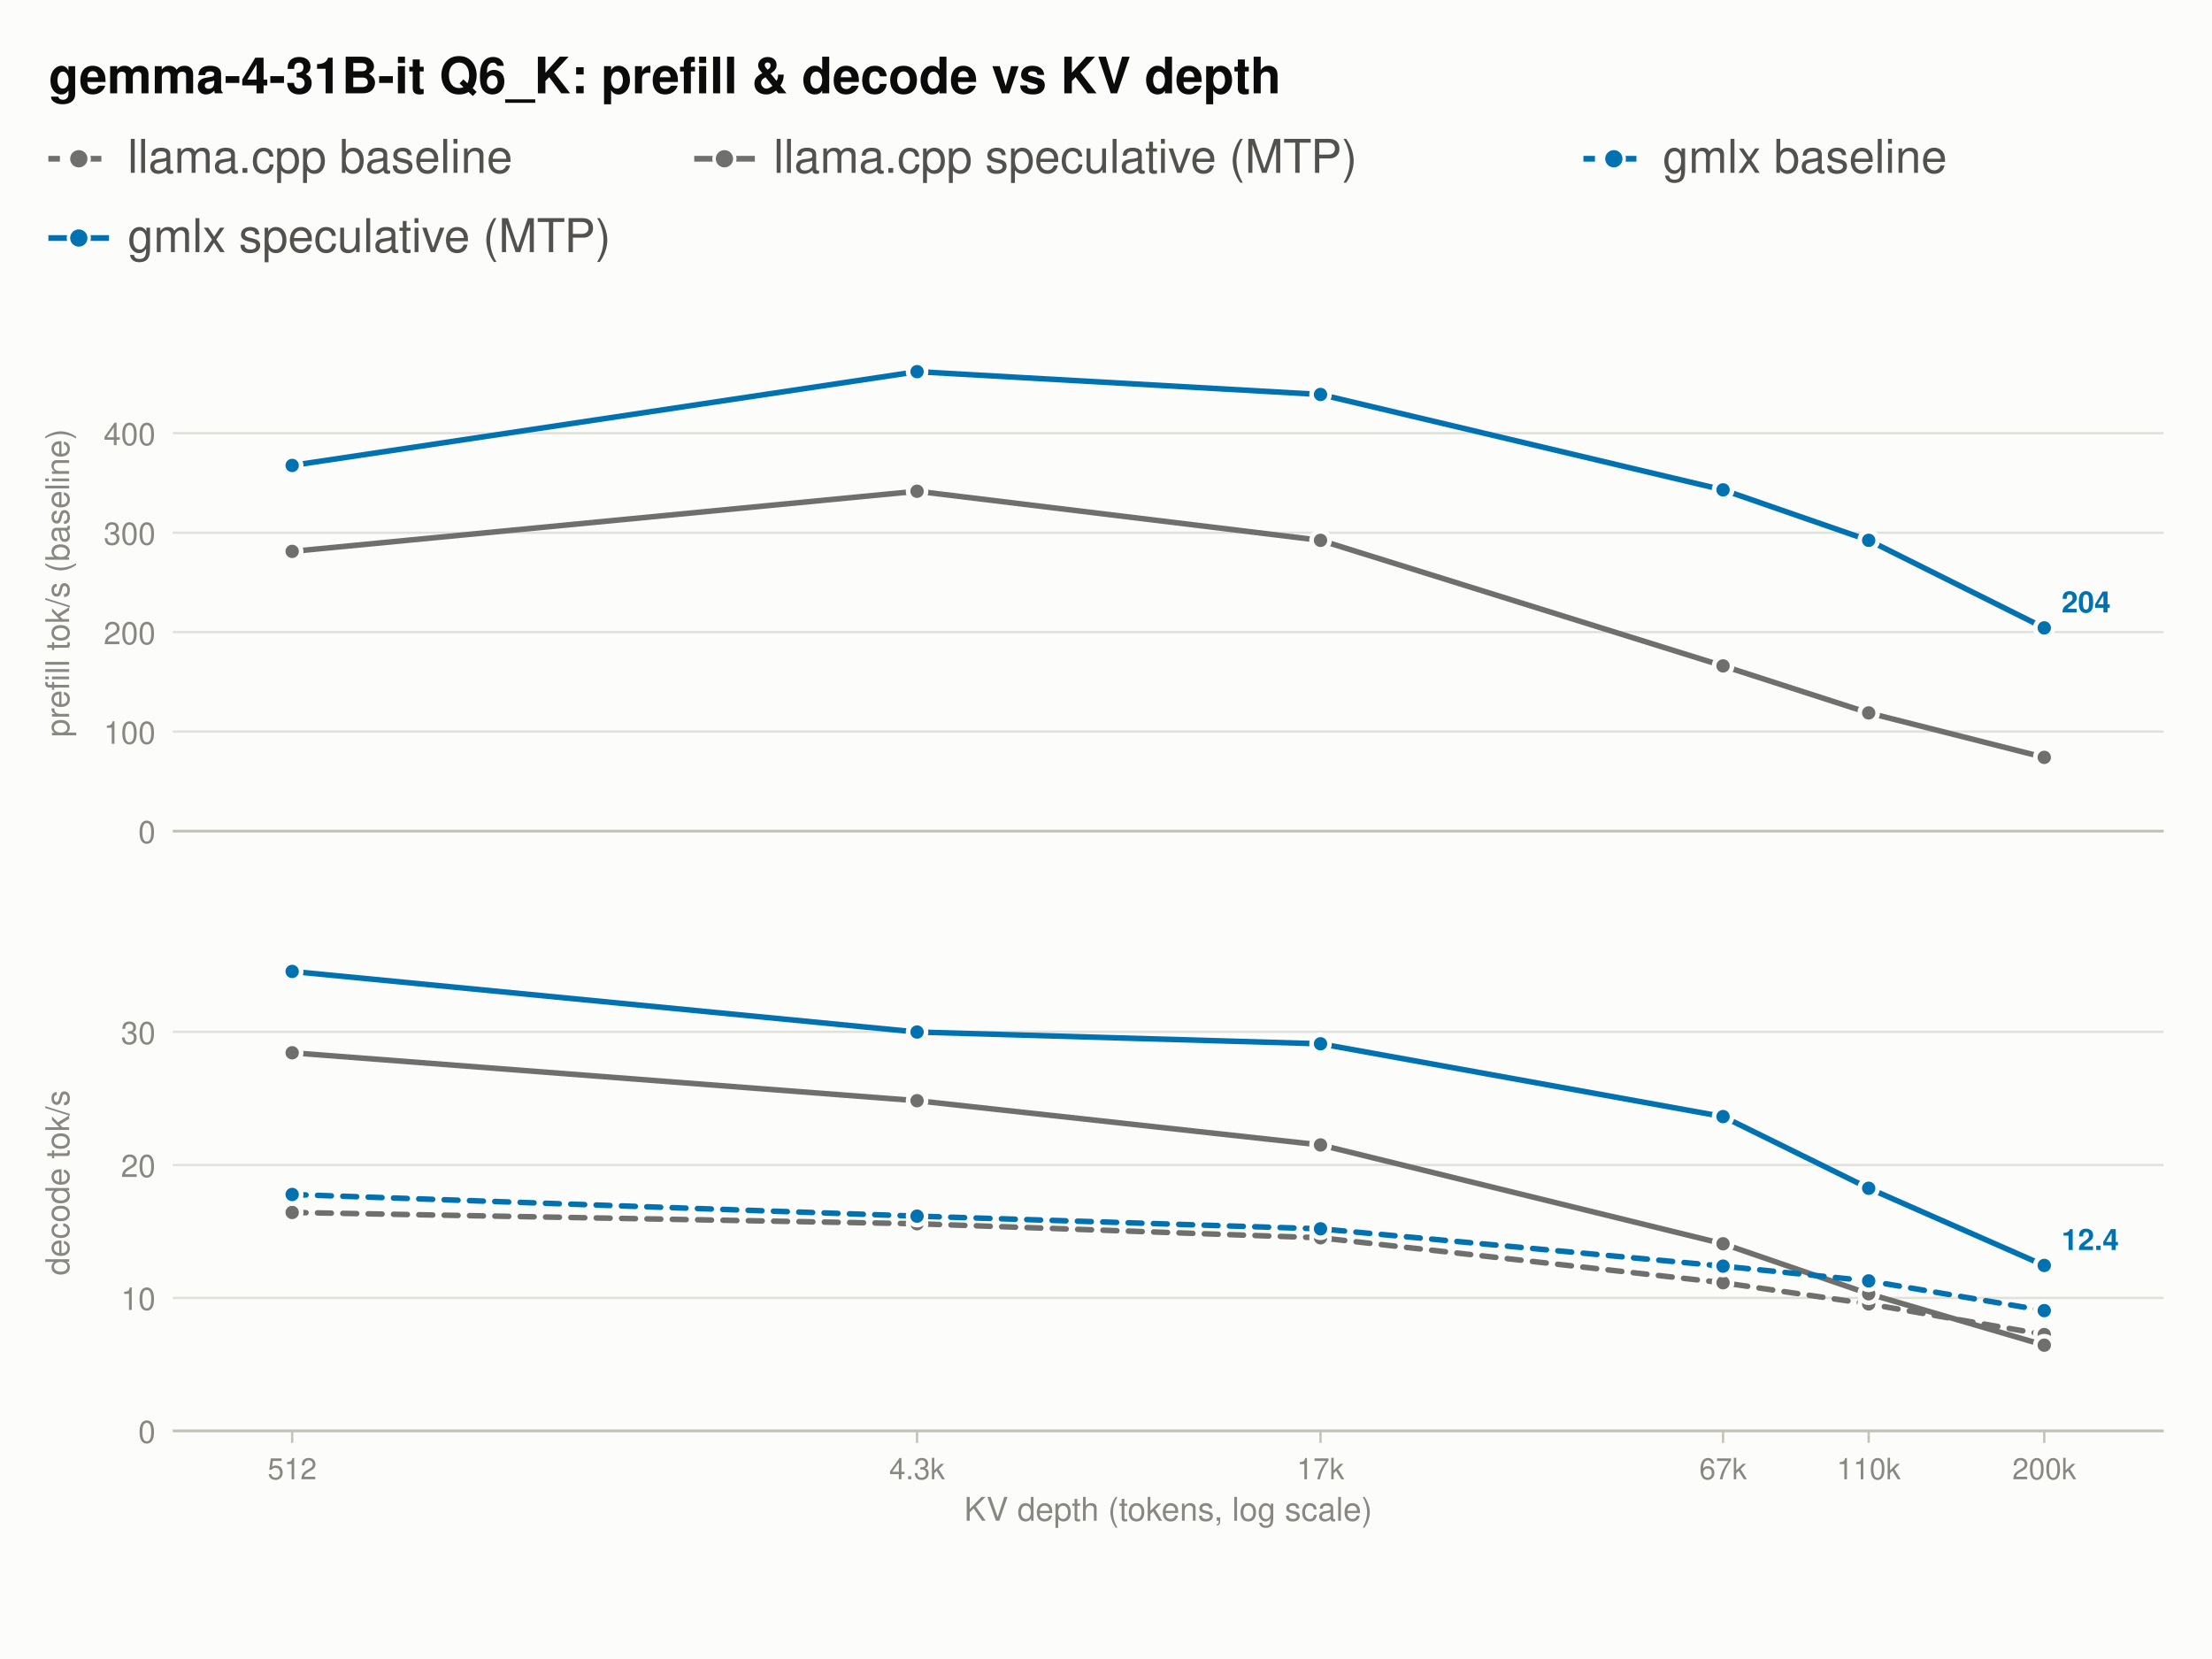
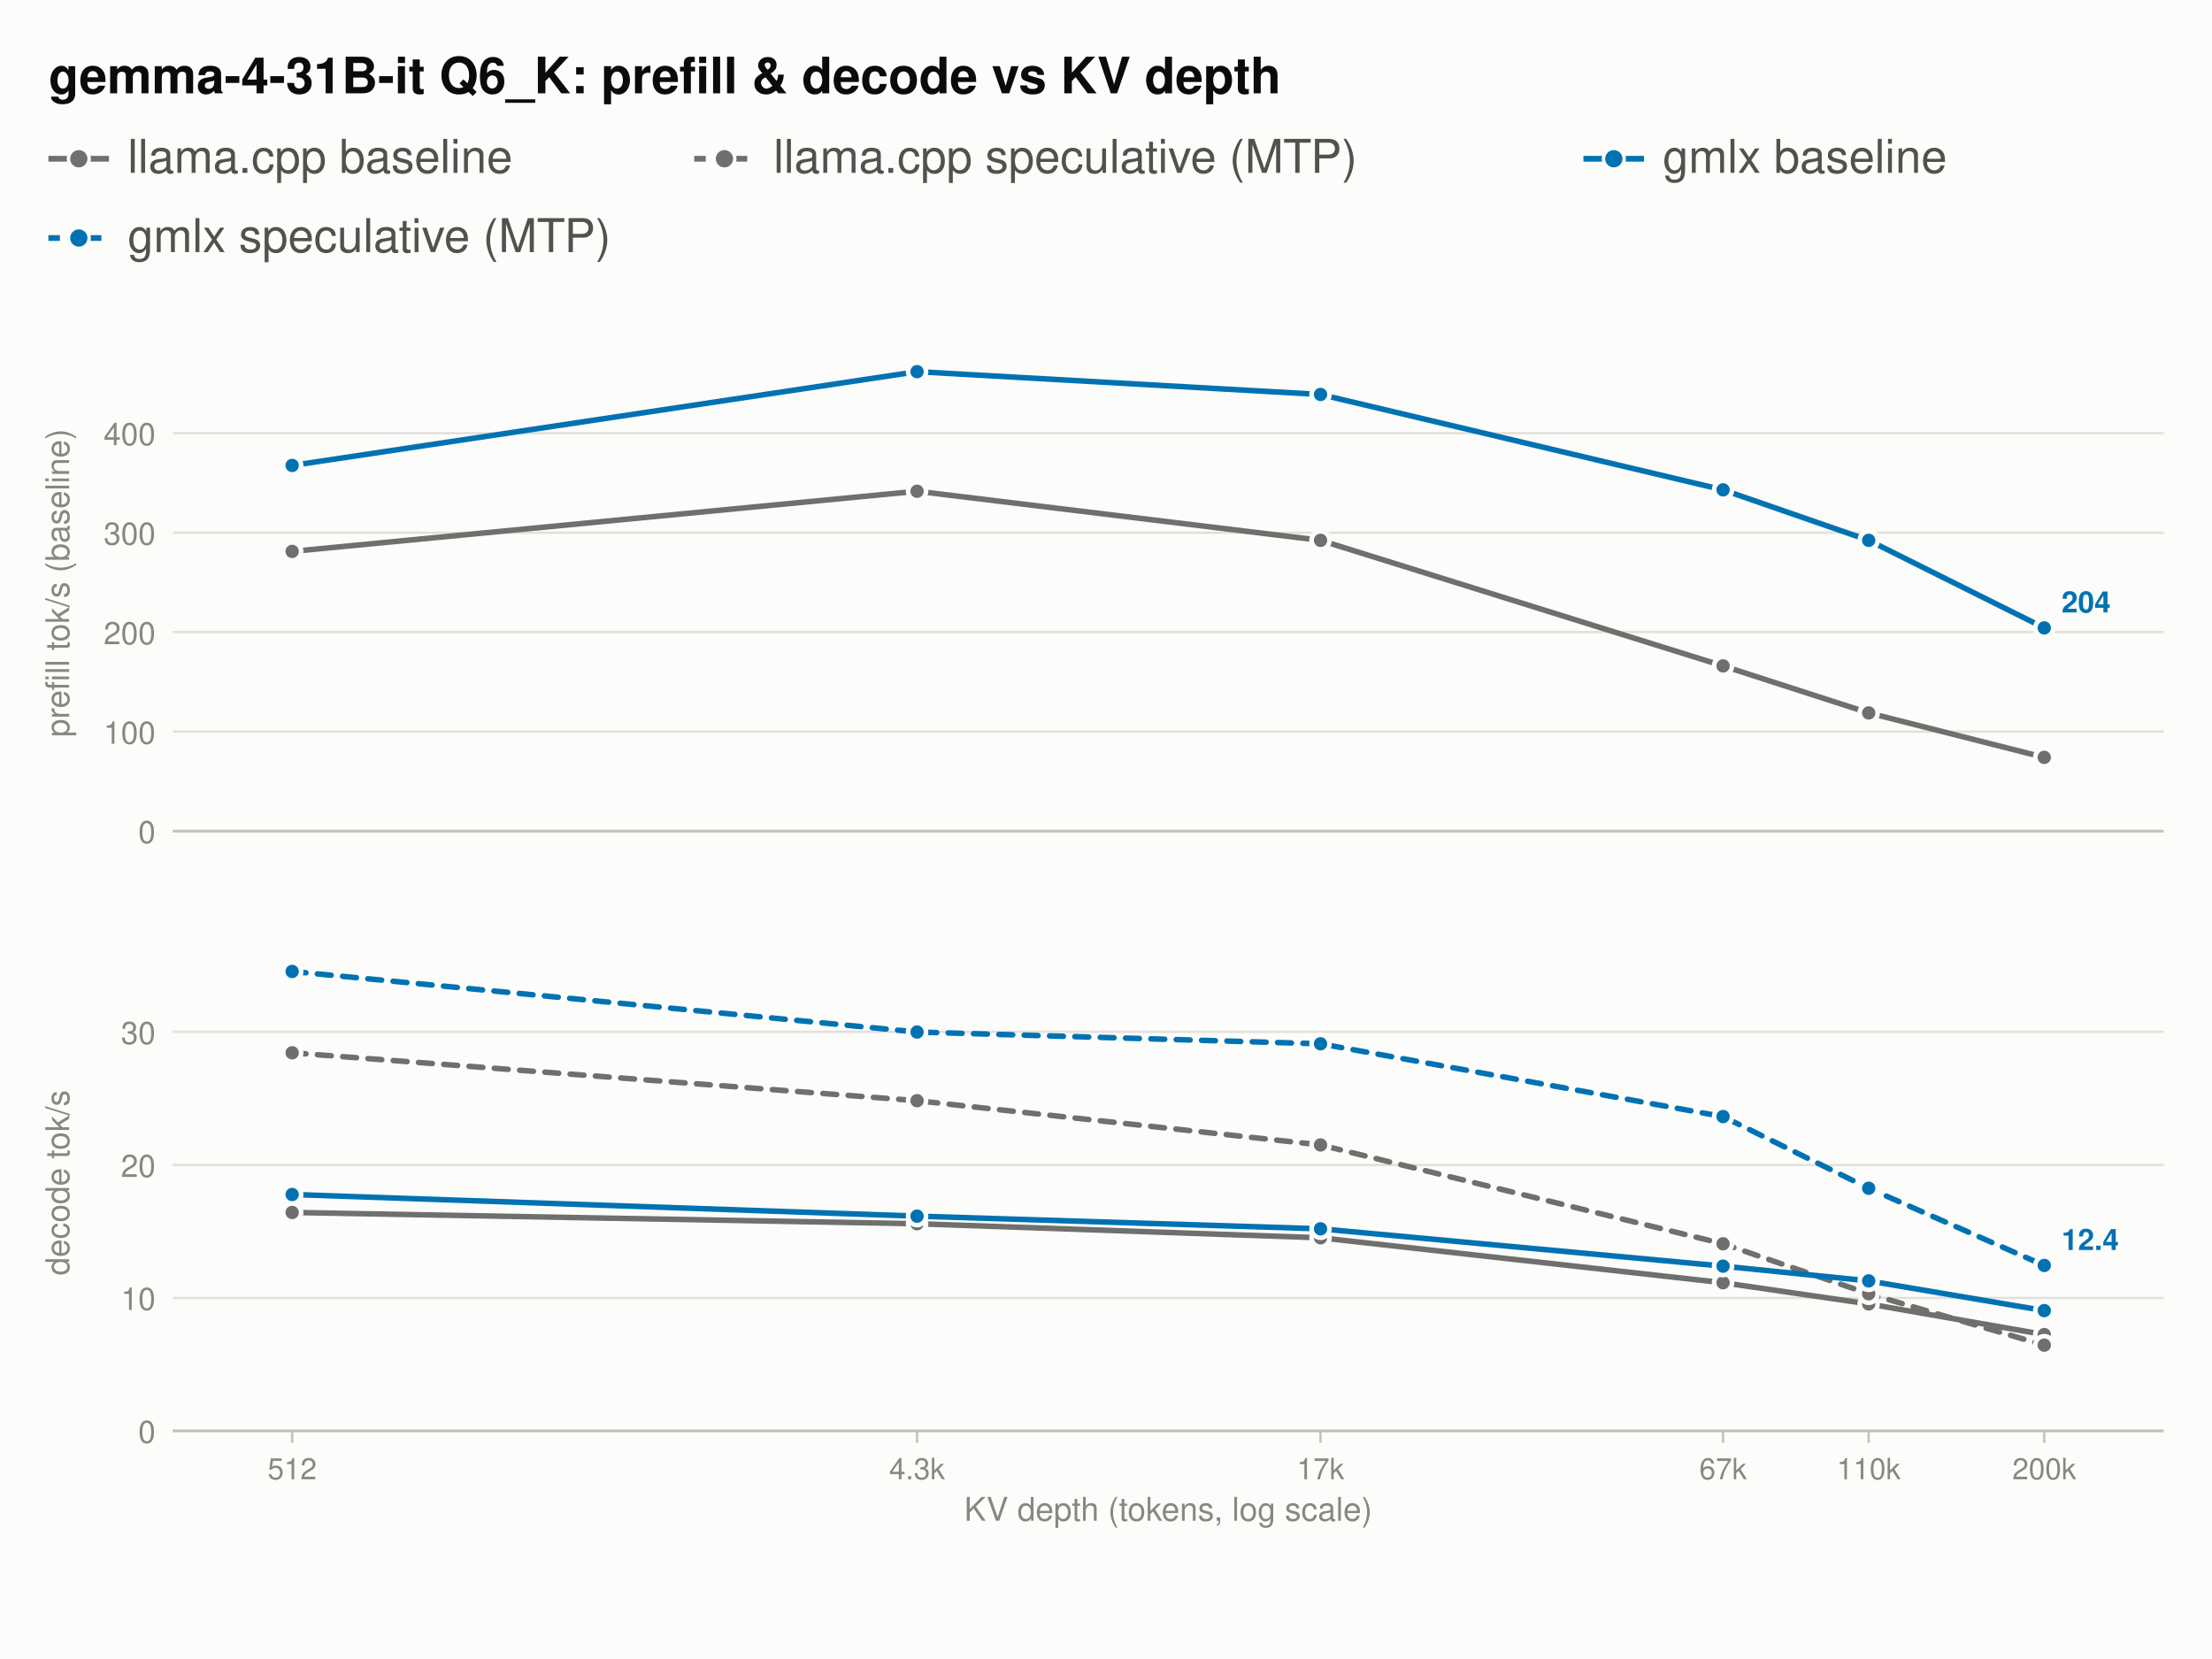
<svg xmlns="http://www.w3.org/2000/svg" width="960" height="720" viewBox="0 0 960 720" font-family="system-ui, -apple-system, 'Segoe UI', Helvetica, Arial, sans-serif">
  <rect x="0" y="0" width="960" height="720" fill="#fcfcfb" />
  <text x="21.0" y="40.5" font-size="21.8" fill="#0b0b0b" font-weight="600">gemma-4-31B-it Q6_K: prefill &amp; decode vs KV depth</text>
-   <line x1="21.0" y1="68.9" x2="47.3" y2="68.9" stroke="#6f6f6d" stroke-width="2.5" stroke-dasharray="5,4" />
+   <line x1="21.0" y1="68.9" x2="47.3" y2="68.9" stroke="#6f6f6d" stroke-width="2.5" />
  <circle cx="34.2" cy="68.9" r="4.5" fill="#6f6f6d" stroke="#fcfcfb" stroke-width="1.5" />
  <text x="55.4" y="75.0" font-size="20.2" fill="#52514e">llama.cpp baseline</text>
-   <line x1="301.3" y1="68.9" x2="327.6" y2="68.9" stroke="#6f6f6d" stroke-width="2.5" />
+   <line x1="301.3" y1="68.9" x2="327.6" y2="68.9" stroke="#6f6f6d" stroke-width="2.5" stroke-dasharray="5,4" />
  <circle cx="314.4" cy="68.9" r="4.5" fill="#6f6f6d" stroke="#fcfcfb" stroke-width="1.5" />
  <text x="335.7" y="75.0" font-size="20.2" fill="#52514e">llama.cpp speculative (MTP)</text>
-   <line x1="687.2" y1="68.9" x2="713.5" y2="68.9" stroke="#0072b2" stroke-width="2.5" stroke-dasharray="5,4" />
+   <line x1="687.2" y1="68.9" x2="713.5" y2="68.9" stroke="#0072b2" stroke-width="2.5" />
  <circle cx="700.4" cy="68.9" r="4.5" fill="#0072b2" stroke="#fcfcfb" stroke-width="1.5" />
  <text x="721.6" y="75.0" font-size="20.2" fill="#52514e">gmlx baseline</text>
-   <line x1="21.0" y1="103.3" x2="47.3" y2="103.3" stroke="#0072b2" stroke-width="2.5" />
+   <line x1="21.0" y1="103.3" x2="47.3" y2="103.3" stroke="#0072b2" stroke-width="2.5" stroke-dasharray="5,4" />
  <circle cx="34.2" cy="103.3" r="4.5" fill="#0072b2" stroke="#fcfcfb" stroke-width="1.5" />
  <text x="55.4" y="109.4" font-size="20.2" fill="#52514e">gmlx speculative (MTP)</text>
  <line x1="75.0" y1="360.7" x2="939.0" y2="360.7" stroke="#e1e0d9" stroke-width="1.0" />
  <text x="67.5" y="365.9" font-size="13.5" fill="#898781" text-anchor="end" style="font-variant-numeric: tabular-nums">0</text>
  <line x1="75.0" y1="317.5" x2="939.0" y2="317.5" stroke="#e1e0d9" stroke-width="1.0" />
  <text x="67.5" y="322.8" font-size="13.5" fill="#898781" text-anchor="end" style="font-variant-numeric: tabular-nums">100</text>
  <line x1="75.0" y1="274.3" x2="939.0" y2="274.3" stroke="#e1e0d9" stroke-width="1.0" />
  <text x="67.5" y="279.6" font-size="13.5" fill="#898781" text-anchor="end" style="font-variant-numeric: tabular-nums">200</text>
  <line x1="75.0" y1="231.2" x2="939.0" y2="231.2" stroke="#e1e0d9" stroke-width="1.0" />
  <text x="67.5" y="236.4" font-size="13.5" fill="#898781" text-anchor="end" style="font-variant-numeric: tabular-nums">300</text>
  <line x1="75.0" y1="188.0" x2="939.0" y2="188.0" stroke="#e1e0d9" stroke-width="1.0" />
  <text x="67.5" y="193.2" font-size="13.5" fill="#898781" text-anchor="end" style="font-variant-numeric: tabular-nums">400</text>
  <line x1="75.0" y1="360.7" x2="939.0" y2="360.7" stroke="#c3c2b7" stroke-width="1.2" />
  <line x1="126.8" y1="360.7" x2="126.8" y2="360.7" stroke="#c3c2b7" stroke-width="1.0" />
  <line x1="398.0" y1="360.7" x2="398.0" y2="360.7" stroke="#c3c2b7" stroke-width="1.0" />
  <line x1="573.1" y1="360.7" x2="573.1" y2="360.7" stroke="#c3c2b7" stroke-width="1.0" />
  <line x1="747.8" y1="360.7" x2="747.8" y2="360.7" stroke="#c3c2b7" stroke-width="1.0" />
  <line x1="811.0" y1="360.7" x2="811.0" y2="360.7" stroke="#c3c2b7" stroke-width="1.0" />
  <line x1="887.2" y1="360.7" x2="887.2" y2="360.7" stroke="#c3c2b7" stroke-width="1.0" />
  <path d="M126.8,239.3 L398.0,213.2 L573.1,234.5 L747.8,289.0 L811.0,309.4 L887.2,328.7" fill="none" stroke="#6f6f6d" stroke-width="2.4" stroke-linejoin="round" stroke-linecap="round" />
  <circle cx="126.8" cy="239.3" r="3.9" fill="#6f6f6d" stroke="#fcfcfb" stroke-width="2.0" />
  <circle cx="398.0" cy="213.2" r="3.9" fill="#6f6f6d" stroke="#fcfcfb" stroke-width="2.0" />
  <circle cx="573.1" cy="234.5" r="3.9" fill="#6f6f6d" stroke="#fcfcfb" stroke-width="2.0" />
  <circle cx="747.8" cy="289.0" r="3.9" fill="#6f6f6d" stroke="#fcfcfb" stroke-width="2.0" />
  <circle cx="811.0" cy="309.4" r="3.9" fill="#6f6f6d" stroke="#fcfcfb" stroke-width="2.0" />
  <circle cx="887.2" cy="328.7" r="3.9" fill="#6f6f6d" stroke="#fcfcfb" stroke-width="2.0" />
  <path d="M126.8,202.0 L398.0,161.3 L573.1,171.2 L747.8,212.6 L811.0,234.5 L887.2,272.5" fill="none" stroke="#0072b2" stroke-width="2.4" stroke-linejoin="round" stroke-linecap="round" />
  <circle cx="126.8" cy="202.0" r="3.9" fill="#0072b2" stroke="#fcfcfb" stroke-width="2.0" />
  <circle cx="398.0" cy="161.3" r="3.9" fill="#0072b2" stroke="#fcfcfb" stroke-width="2.0" />
  <circle cx="573.1" cy="171.2" r="3.9" fill="#0072b2" stroke="#fcfcfb" stroke-width="2.0" />
  <circle cx="747.8" cy="212.6" r="3.9" fill="#0072b2" stroke="#fcfcfb" stroke-width="2.0" />
  <circle cx="811.0" cy="234.5" r="3.9" fill="#0072b2" stroke="#fcfcfb" stroke-width="2.0" />
  <circle cx="887.2" cy="272.5" r="3.9" fill="#0072b2" stroke="#fcfcfb" stroke-width="2.0" />
  <text x="894.7" y="265.8" font-size="12.8" fill="#0072b2" font-weight="600" style="font-variant-numeric: tabular-nums">204</text>
  <text x="30.0" y="253.0" font-size="14.2" fill="#898781" text-anchor="middle" transform="rotate(-90.0 30.0 253.0)">prefill tok/s (baseline)</text>
  <line x1="75.0" y1="621.0" x2="939.0" y2="621.0" stroke="#e1e0d9" stroke-width="1.0" />
  <text x="67.5" y="626.2" font-size="13.5" fill="#898781" text-anchor="end" style="font-variant-numeric: tabular-nums">0</text>
  <line x1="75.0" y1="563.3" x2="939.0" y2="563.3" stroke="#e1e0d9" stroke-width="1.0" />
  <text x="67.5" y="568.5" font-size="13.5" fill="#898781" text-anchor="end" style="font-variant-numeric: tabular-nums">10</text>
  <line x1="75.0" y1="505.6" x2="939.0" y2="505.6" stroke="#e1e0d9" stroke-width="1.0" />
  <text x="67.5" y="510.8" font-size="13.5" fill="#898781" text-anchor="end" style="font-variant-numeric: tabular-nums">20</text>
  <line x1="75.0" y1="447.8" x2="939.0" y2="447.8" stroke="#e1e0d9" stroke-width="1.0" />
  <text x="67.5" y="453.1" font-size="13.5" fill="#898781" text-anchor="end" style="font-variant-numeric: tabular-nums">30</text>
  <line x1="75.0" y1="621.0" x2="939.0" y2="621.0" stroke="#c3c2b7" stroke-width="1.2" />
  <line x1="126.8" y1="621.0" x2="126.8" y2="626.2" stroke="#c3c2b7" stroke-width="1.0" />
  <text x="126.8" y="642.0" font-size="12.8" fill="#898781" text-anchor="middle" style="font-variant-numeric: tabular-nums">512</text>
  <line x1="398.0" y1="621.0" x2="398.0" y2="626.2" stroke="#c3c2b7" stroke-width="1.0" />
  <text x="398.0" y="642.0" font-size="12.8" fill="#898781" text-anchor="middle" style="font-variant-numeric: tabular-nums">4.3k</text>
  <line x1="573.1" y1="621.0" x2="573.1" y2="626.2" stroke="#c3c2b7" stroke-width="1.0" />
  <text x="573.1" y="642.0" font-size="12.8" fill="#898781" text-anchor="middle" style="font-variant-numeric: tabular-nums">17k</text>
  <line x1="747.8" y1="621.0" x2="747.8" y2="626.2" stroke="#c3c2b7" stroke-width="1.0" />
  <text x="747.8" y="642.0" font-size="12.8" fill="#898781" text-anchor="middle" style="font-variant-numeric: tabular-nums">67k</text>
  <line x1="811.0" y1="621.0" x2="811.0" y2="626.2" stroke="#c3c2b7" stroke-width="1.0" />
  <text x="811.0" y="642.0" font-size="12.8" fill="#898781" text-anchor="middle" style="font-variant-numeric: tabular-nums">110k</text>
  <line x1="887.2" y1="621.0" x2="887.2" y2="626.2" stroke="#c3c2b7" stroke-width="1.0" />
  <text x="887.2" y="642.0" font-size="12.8" fill="#898781" text-anchor="middle" style="font-variant-numeric: tabular-nums">200k</text>
-   <path d="M126.8,526.2 L398.0,531.1 L573.1,537.2 L747.8,556.7 L811.0,565.9 L887.2,579.2" fill="none" stroke="#6f6f6d" stroke-width="2.4" stroke-dasharray="6,5" stroke-linejoin="round" stroke-linecap="round" />
+   <path d="M126.8,526.2 L398.0,531.1 L573.1,537.2 L747.8,556.7 L811.0,565.9 L887.2,579.2" fill="none" stroke="#6f6f6d" stroke-width="2.4" stroke-linejoin="round" stroke-linecap="round" />
  <circle cx="126.8" cy="526.2" r="3.9" fill="#6f6f6d" stroke="#fcfcfb" stroke-width="2.0" />
  <circle cx="398.0" cy="531.1" r="3.9" fill="#6f6f6d" stroke="#fcfcfb" stroke-width="2.0" />
  <circle cx="573.1" cy="537.2" r="3.9" fill="#6f6f6d" stroke="#fcfcfb" stroke-width="2.0" />
  <circle cx="747.8" cy="556.7" r="3.9" fill="#6f6f6d" stroke="#fcfcfb" stroke-width="2.0" />
  <circle cx="811.0" cy="565.9" r="3.9" fill="#6f6f6d" stroke="#fcfcfb" stroke-width="2.0" />
  <circle cx="887.2" cy="579.2" r="3.9" fill="#6f6f6d" stroke="#fcfcfb" stroke-width="2.0" />
-   <path d="M126.8,456.9 L398.0,477.7 L573.1,496.9 L747.8,539.8 L811.0,561.5 L887.2,583.8" fill="none" stroke="#6f6f6d" stroke-width="2.4" stroke-linejoin="round" stroke-linecap="round" />
+   <path d="M126.8,456.9 L398.0,477.7 L573.1,496.9 L747.8,539.8 L811.0,561.5 L887.2,583.8" fill="none" stroke="#6f6f6d" stroke-width="2.4" stroke-dasharray="6,5" stroke-linejoin="round" stroke-linecap="round" />
  <circle cx="126.8" cy="456.9" r="3.9" fill="#6f6f6d" stroke="#fcfcfb" stroke-width="2.0" />
  <circle cx="398.0" cy="477.7" r="3.9" fill="#6f6f6d" stroke="#fcfcfb" stroke-width="2.0" />
  <circle cx="573.1" cy="496.9" r="3.9" fill="#6f6f6d" stroke="#fcfcfb" stroke-width="2.0" />
  <circle cx="747.8" cy="539.8" r="3.9" fill="#6f6f6d" stroke="#fcfcfb" stroke-width="2.0" />
  <circle cx="811.0" cy="561.5" r="3.9" fill="#6f6f6d" stroke="#fcfcfb" stroke-width="2.0" />
  <circle cx="887.2" cy="583.8" r="3.9" fill="#6f6f6d" stroke="#fcfcfb" stroke-width="2.0" />
-   <path d="M126.8,518.4 L398.0,527.8 L573.1,533.3 L747.8,549.5 L811.0,555.9 L887.2,568.8" fill="none" stroke="#0072b2" stroke-width="2.4" stroke-dasharray="6,5" stroke-linejoin="round" stroke-linecap="round" />
+   <path d="M126.8,518.4 L398.0,527.8 L573.1,533.3 L747.8,549.5 L811.0,555.9 L887.2,568.8" fill="none" stroke="#0072b2" stroke-width="2.4" stroke-linejoin="round" stroke-linecap="round" />
  <circle cx="126.8" cy="518.4" r="3.9" fill="#0072b2" stroke="#fcfcfb" stroke-width="2.0" />
  <circle cx="398.0" cy="527.8" r="3.9" fill="#0072b2" stroke="#fcfcfb" stroke-width="2.0" />
  <circle cx="573.1" cy="533.3" r="3.9" fill="#0072b2" stroke="#fcfcfb" stroke-width="2.0" />
  <circle cx="747.8" cy="549.5" r="3.9" fill="#0072b2" stroke="#fcfcfb" stroke-width="2.0" />
  <circle cx="811.0" cy="555.9" r="3.9" fill="#0072b2" stroke="#fcfcfb" stroke-width="2.0" />
  <circle cx="887.2" cy="568.8" r="3.9" fill="#0072b2" stroke="#fcfcfb" stroke-width="2.0" />
-   <path d="M126.8,421.6 L398.0,447.9 L573.1,453.0 L747.8,484.6 L811.0,515.7 L887.2,549.2" fill="none" stroke="#0072b2" stroke-width="2.4" stroke-linejoin="round" stroke-linecap="round" />
+   <path d="M126.8,421.6 L398.0,447.9 L573.1,453.0 L747.8,484.6 L811.0,515.7 L887.2,549.2" fill="none" stroke="#0072b2" stroke-width="2.4" stroke-dasharray="6,5" stroke-linejoin="round" stroke-linecap="round" />
  <circle cx="126.8" cy="421.6" r="3.9" fill="#0072b2" stroke="#fcfcfb" stroke-width="2.0" />
  <circle cx="398.0" cy="447.9" r="3.9" fill="#0072b2" stroke="#fcfcfb" stroke-width="2.0" />
  <circle cx="573.1" cy="453.0" r="3.9" fill="#0072b2" stroke="#fcfcfb" stroke-width="2.0" />
  <circle cx="747.8" cy="484.6" r="3.9" fill="#0072b2" stroke="#fcfcfb" stroke-width="2.0" />
  <circle cx="811.0" cy="515.7" r="3.9" fill="#0072b2" stroke="#fcfcfb" stroke-width="2.0" />
  <circle cx="887.2" cy="549.2" r="3.9" fill="#0072b2" stroke="#fcfcfb" stroke-width="2.0" />
  <text x="894.7" y="542.5" font-size="12.8" fill="#0072b2" font-weight="600" style="font-variant-numeric: tabular-nums">12.4</text>
  <text x="30.0" y="513.3" font-size="14.2" fill="#898781" text-anchor="middle" transform="rotate(-90.0 30.0 513.3)">decode tok/s</text>
  <text x="507.0" y="660.0" font-size="14.2" fill="#898781" text-anchor="middle">KV depth (tokens, log scale)</text>
</svg>
